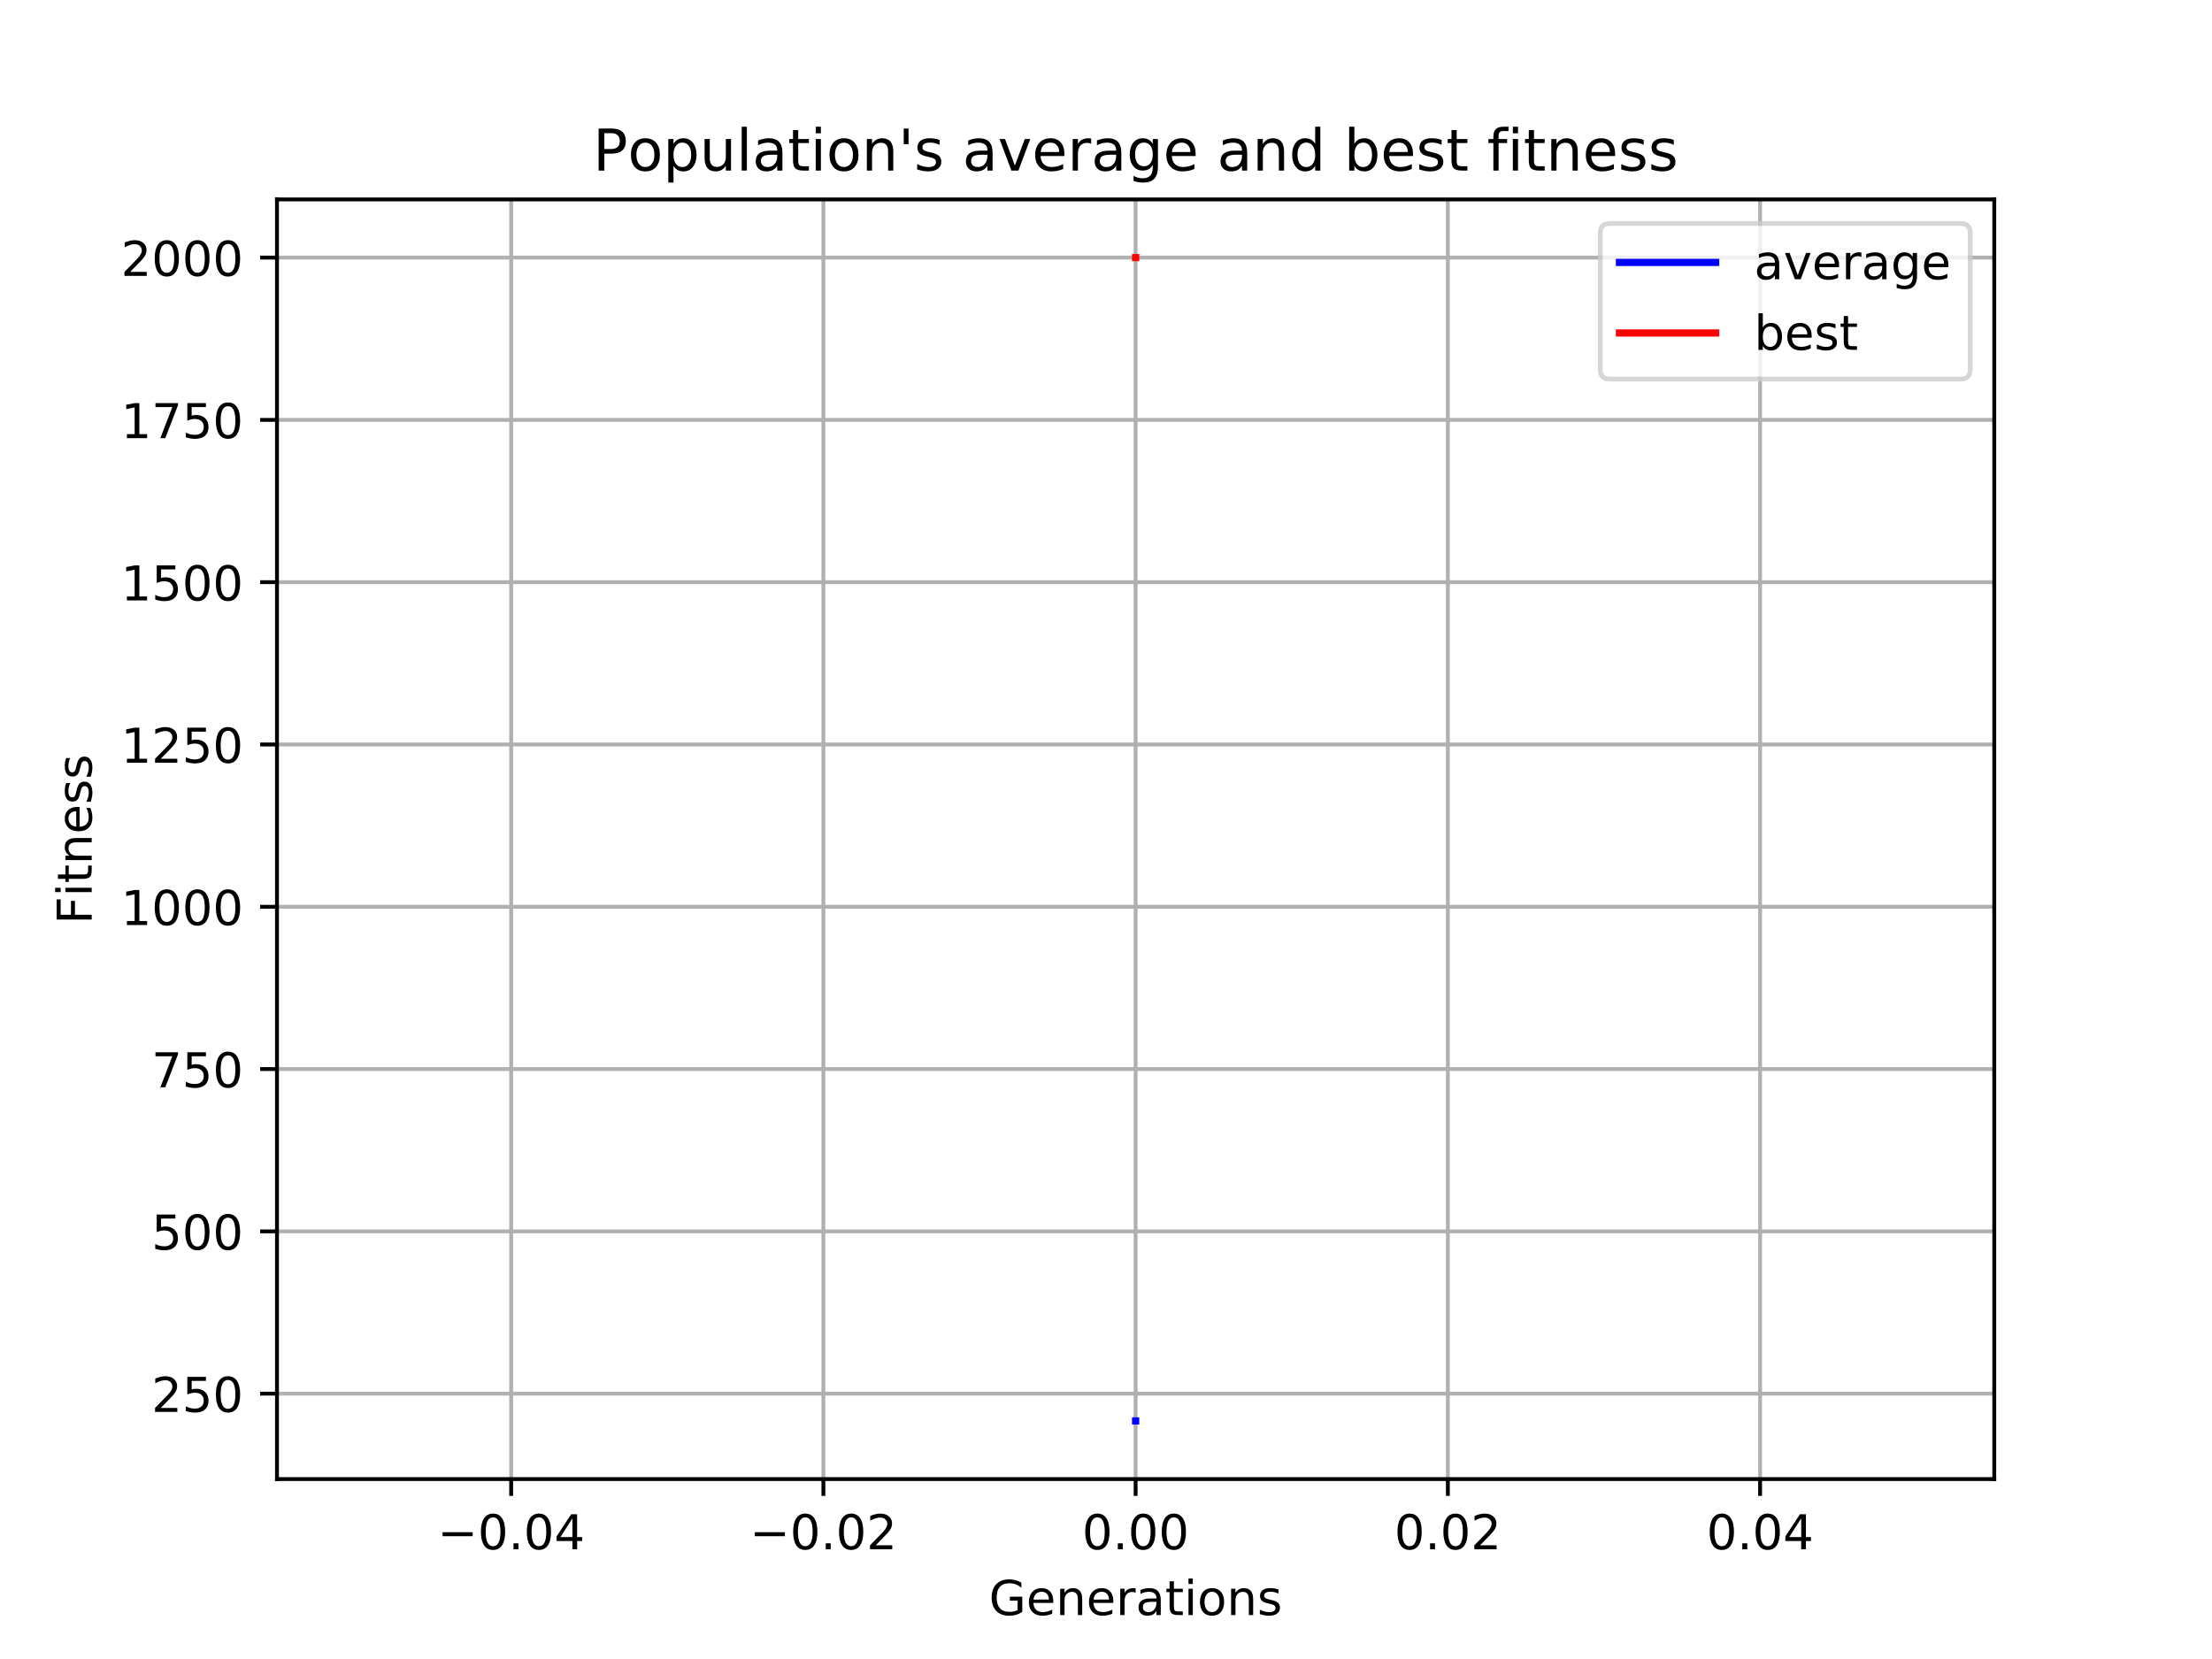
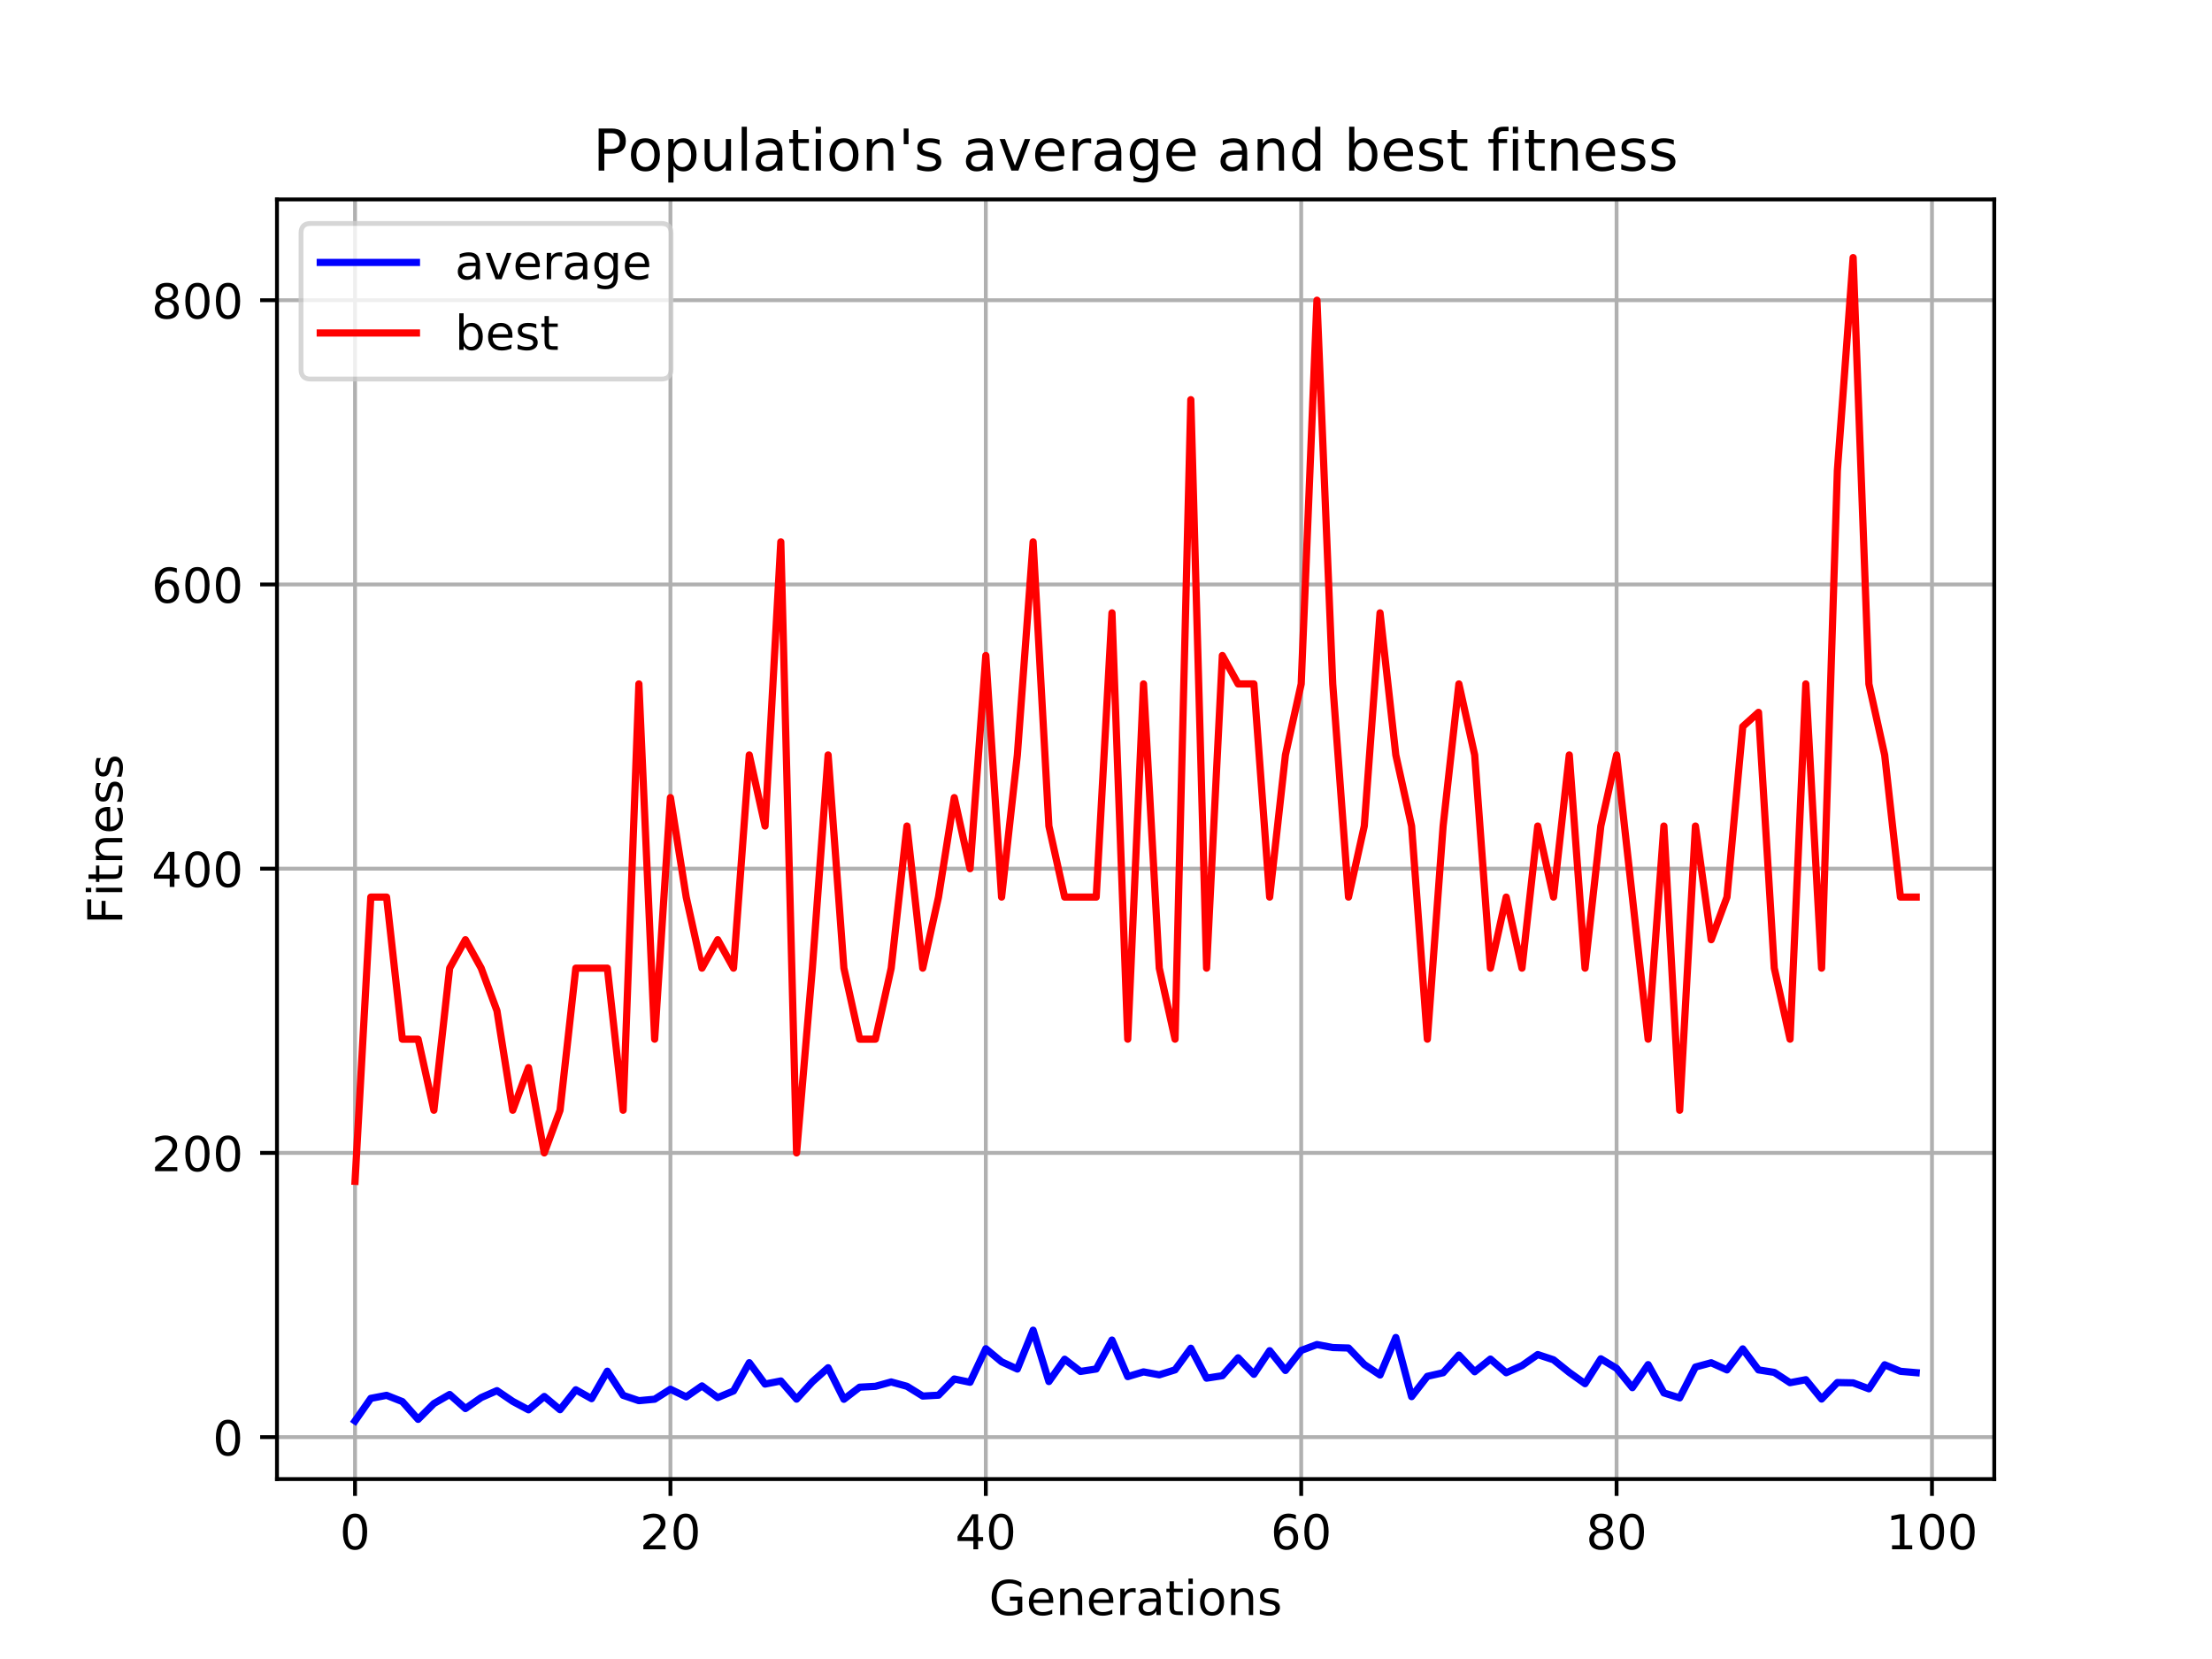
<svg xmlns="http://www.w3.org/2000/svg" xmlns:xlink="http://www.w3.org/1999/xlink" height="345pt" version="1.1" viewBox="0 0 460 345" width="460pt">
  <defs>
    <style type="text/css">
*{stroke-linecap:butt;stroke-linejoin:round;}
  </style>
  </defs>
  <g id="figure_1">
    <g id="patch_1">
      <path d="M 0 345.6  L 460.8 345.6  L 460.8 0  L 0 0  z " style="fill:#ffffff;" />
    </g>
    <g id="axes_1">
      <g id="patch_2">
        <path d="M 57.6 307.584  L 414.72 307.584  L 414.72 41.472  L 57.6 41.472  z " style="fill:#ffffff;" />
      </g>
      <g id="matplotlib.axis_1">
        <g id="xtick_1">
          <g id="line2d_1">
-             <path clip-path="url(#paaf0e5ae9e)" d="M 106.298 307.584  L 106.298 41.472  " style="fill:none;stroke:#b0b0b0;stroke-linecap:square;stroke-width:0.8;" />
+             <path clip-path="url(#p89ba9d2feb)" d="M 73.833 307.584  L 73.833 41.472  " style="fill:none;stroke:#b0b0b0;stroke-linecap:square;stroke-width:0.8;" />
          </g>
          <g id="line2d_2">
            <defs>
-               <path d="M 0 0  L 0 3.5  " id="mf9452f4f64" style="stroke:#000000;stroke-width:0.8;" />
-             </defs>
-             <g>
-               <use style="stroke:#000000;stroke-width:0.8;" x="106.298" xlink:href="#mf9452f4f64" y="307.584" />
+               <path d="M 0 0  L 0 3.5  " id="mb6abe536d2" style="stroke:#000000;stroke-width:0.8;" />
+             </defs>
+             <g>
+               <use style="stroke:#000000;stroke-width:0.8;" x="73.833" xlink:href="#mb6abe536d2" y="307.584" />
            </g>
          </g>
          <g id="text_1">
            <defs>
-               <path d="M 10.594 35.5  L 73.188 35.5  L 73.188 27.203  L 10.594 27.203  z " id="DejaVuSans-2212" />
              <path d="M 31.781 66.406  Q 24.172 66.406 20.328 58.906  Q 16.5 51.422 16.5 36.375  Q 16.5 21.391 20.328 13.891  Q 24.172 6.391 31.781 6.391  Q 39.453 6.391 43.281 13.891  Q 47.125 21.391 47.125 36.375  Q 47.125 51.422 43.281 58.906  Q 39.453 66.406 31.781 66.406  M 31.781 74.219  Q 44.047 74.219 50.516 64.516  Q 56.984 54.828 56.984 36.375  Q 56.984 17.969 50.516 8.266  Q 44.047 -1.422 31.781 -1.422  Q 19.531 -1.422 13.062 8.266  Q 6.594 17.969 6.594 36.375  Q 6.594 54.828 13.062 64.516  Q 19.531 74.219 31.781 74.219  " id="DejaVuSans-30" />
-               <path d="M 10.688 12.406  L 21 12.406  L 21 0  L 10.688 0  z " id="DejaVuSans-2e" />
-               <path d="M 37.797 64.312  L 12.891 25.391  L 37.797 25.391  z M 35.203 72.906  L 47.609 72.906  L 47.609 25.391  L 58.016 25.391  L 58.016 17.188  L 47.609 17.188  L 47.609 0  L 37.797 0  L 37.797 17.188  L 4.891 17.188  L 4.891 26.703  z " id="DejaVuSans-34" />
-             </defs>
-             <g transform="translate(90.97553 322.1824)scale(0.1 -0.1)">
-               <use xlink:href="#DejaVuSans-2212" />
-               <use x="83.789" xlink:href="#DejaVuSans-30" />
-               <use x="147.412" xlink:href="#DejaVuSans-2e" />
-               <use x="179.199" xlink:href="#DejaVuSans-30" />
-               <use x="242.822" xlink:href="#DejaVuSans-34" />
+             </defs>
+             <g transform="translate(70.65148 322.1824)scale(0.1 -0.1)">
+               <use xlink:href="#DejaVuSans-30" />
            </g>
          </g>
        </g>
        <g id="xtick_2">
          <g id="line2d_3">
-             <path clip-path="url(#paaf0e5ae9e)" d="M 171.229 307.584  L 171.229 41.472  " style="fill:none;stroke:#b0b0b0;stroke-linecap:square;stroke-width:0.8;" />
+             <path clip-path="url(#p89ba9d2feb)" d="M 139.42 307.584  L 139.42 41.472  " style="fill:none;stroke:#b0b0b0;stroke-linecap:square;stroke-width:0.8;" />
          </g>
          <g id="line2d_4">
            <g>
-               <use style="stroke:#000000;stroke-width:0.8;" x="171.229" xlink:href="#mf9452f4f64" y="307.584" />
+               <use style="stroke:#000000;stroke-width:0.8;" x="139.42" xlink:href="#mb6abe536d2" y="307.584" />
            </g>
          </g>
          <g id="text_2">
            <defs>
              <path d="M 19.188 8.297  L 53.609 8.297  L 53.609 0  L 7.328 0  L 7.328 8.297  Q 12.938 14.109 22.625 23.891  Q 32.328 33.688 34.812 36.531  Q 39.547 41.844 41.422 45.531  Q 43.312 49.219 43.312 52.781  Q 43.312 58.594 39.234 62.25  Q 35.156 65.922 28.609 65.922  Q 23.969 65.922 18.812 64.312  Q 13.672 62.703 7.812 59.422  L 7.812 69.391  Q 13.766 71.781 18.938 73  Q 24.125 74.219 28.422 74.219  Q 39.75 74.219 46.484 68.547  Q 53.219 62.891 53.219 53.422  Q 53.219 48.922 51.531 44.891  Q 49.859 40.875 45.406 35.406  Q 44.188 33.984 37.641 27.219  Q 31.109 20.453 19.188 8.297  " id="DejaVuSans-32" />
            </defs>
-             <g transform="translate(155.9064 322.1824)scale(0.1 -0.1)">
-               <use xlink:href="#DejaVuSans-2212" />
-               <use x="83.789" xlink:href="#DejaVuSans-30" />
-               <use x="147.412" xlink:href="#DejaVuSans-2e" />
-               <use x="179.199" xlink:href="#DejaVuSans-30" />
-               <use x="242.822" xlink:href="#DejaVuSans-32" />
+             <g transform="translate(133.057 322.1824)scale(0.1 -0.1)">
+               <use xlink:href="#DejaVuSans-32" />
+               <use x="63.623" xlink:href="#DejaVuSans-30" />
            </g>
          </g>
        </g>
        <g id="xtick_3">
          <g id="line2d_5">
-             <path clip-path="url(#paaf0e5ae9e)" d="M 236.16 307.584  L 236.16 41.472  " style="fill:none;stroke:#b0b0b0;stroke-linecap:square;stroke-width:0.8;" />
+             <path clip-path="url(#p89ba9d2feb)" d="M 205.006 307.584  L 205.006 41.472  " style="fill:none;stroke:#b0b0b0;stroke-linecap:square;stroke-width:0.8;" />
          </g>
          <g id="line2d_6">
            <g>
-               <use style="stroke:#000000;stroke-width:0.8;" x="236.16" xlink:href="#mf9452f4f64" y="307.584" />
+               <use style="stroke:#000000;stroke-width:0.8;" x="205.006" xlink:href="#mb6abe536d2" y="307.584" />
            </g>
          </g>
          <g id="text_3">
-             <g transform="translate(225.0272 322.1824)scale(0.1 -0.1)">
-               <use xlink:href="#DejaVuSans-30" />
-               <use x="63.623" xlink:href="#DejaVuSans-2e" />
-               <use x="95.41" xlink:href="#DejaVuSans-30" />
-               <use x="159.033" xlink:href="#DejaVuSans-30" />
+             <defs>
+               <path d="M 37.797 64.312  L 12.891 25.391  L 37.797 25.391  z M 35.203 72.906  L 47.609 72.906  L 47.609 25.391  L 58.016 25.391  L 58.016 17.188  L 47.609 17.188  L 47.609 0  L 37.797 0  L 37.797 17.188  L 4.891 17.188  L 4.891 26.703  z " id="DejaVuSans-34" />
+             </defs>
+             <g transform="translate(198.6438 322.1824)scale(0.1 -0.1)">
+               <use xlink:href="#DejaVuSans-34" />
+               <use x="63.623" xlink:href="#DejaVuSans-30" />
            </g>
          </g>
        </g>
        <g id="xtick_4">
          <g id="line2d_7">
-             <path clip-path="url(#paaf0e5ae9e)" d="M 301.091 307.584  L 301.091 41.472  " style="fill:none;stroke:#b0b0b0;stroke-linecap:square;stroke-width:0.8;" />
+             <path clip-path="url(#p89ba9d2feb)" d="M 270.593 307.584  L 270.593 41.472  " style="fill:none;stroke:#b0b0b0;stroke-linecap:square;stroke-width:0.8;" />
          </g>
          <g id="line2d_8">
            <g>
-               <use style="stroke:#000000;stroke-width:0.8;" x="301.091" xlink:href="#mf9452f4f64" y="307.584" />
+               <use style="stroke:#000000;stroke-width:0.8;" x="270.593" xlink:href="#mb6abe536d2" y="307.584" />
            </g>
          </g>
          <g id="text_4">
-             <g transform="translate(289.9581 322.1824)scale(0.1 -0.1)">
-               <use xlink:href="#DejaVuSans-30" />
-               <use x="63.623" xlink:href="#DejaVuSans-2e" />
-               <use x="95.41" xlink:href="#DejaVuSans-30" />
-               <use x="159.033" xlink:href="#DejaVuSans-32" />
+             <defs>
+               <path d="M 33.016 40.375  Q 26.375 40.375 22.484 35.828  Q 18.609 31.297 18.609 23.391  Q 18.609 15.531 22.484 10.953  Q 26.375 6.391 33.016 6.391  Q 39.656 6.391 43.531 10.953  Q 47.406 15.531 47.406 23.391  Q 47.406 31.297 43.531 35.828  Q 39.656 40.375 33.016 40.375  M 52.594 71.297  L 52.594 62.312  Q 48.875 64.062 45.094 64.984  Q 41.312 65.922 37.594 65.922  Q 27.828 65.922 22.672 59.328  Q 17.531 52.734 16.797 39.406  Q 19.672 43.656 24.016 45.922  Q 28.375 48.188 33.594 48.188  Q 44.578 48.188 50.953 41.516  Q 57.328 34.859 57.328 23.391  Q 57.328 12.156 50.688 5.359  Q 44.047 -1.422 33.016 -1.422  Q 20.359 -1.422 13.672 8.266  Q 6.984 17.969 6.984 36.375  Q 6.984 53.656 15.188 63.938  Q 23.391 74.219 37.203 74.219  Q 40.922 74.219 44.703 73.484  Q 48.484 72.75 52.594 71.297  " id="DejaVuSans-36" />
+             </defs>
+             <g transform="translate(264.2306 322.1824)scale(0.1 -0.1)">
+               <use xlink:href="#DejaVuSans-36" />
+               <use x="63.623" xlink:href="#DejaVuSans-30" />
            </g>
          </g>
        </g>
        <g id="xtick_5">
          <g id="line2d_9">
-             <path clip-path="url(#paaf0e5ae9e)" d="M 366.022 307.584  L 366.022 41.472  " style="fill:none;stroke:#b0b0b0;stroke-linecap:square;stroke-width:0.8;" />
+             <path clip-path="url(#p89ba9d2feb)" d="M 336.18 307.584  L 336.18 41.472  " style="fill:none;stroke:#b0b0b0;stroke-linecap:square;stroke-width:0.8;" />
          </g>
          <g id="line2d_10">
            <g>
-               <use style="stroke:#000000;stroke-width:0.8;" x="366.022" xlink:href="#mf9452f4f64" y="307.584" />
+               <use style="stroke:#000000;stroke-width:0.8;" x="336.18" xlink:href="#mb6abe536d2" y="307.584" />
            </g>
          </g>
          <g id="text_5">
-             <g transform="translate(354.889 322.1824)scale(0.1 -0.1)">
-               <use xlink:href="#DejaVuSans-30" />
-               <use x="63.623" xlink:href="#DejaVuSans-2e" />
-               <use x="95.41" xlink:href="#DejaVuSans-30" />
-               <use x="159.033" xlink:href="#DejaVuSans-34" />
-             </g>
-           </g>
-         </g>
-         <g id="text_6">
+             <defs>
+               <path d="M 31.781 34.625  Q 24.75 34.625 20.719 30.859  Q 16.703 27.094 16.703 20.516  Q 16.703 13.922 20.719 10.156  Q 24.75 6.391 31.781 6.391  Q 38.812 6.391 42.859 10.172  Q 46.922 13.969 46.922 20.516  Q 46.922 27.094 42.891 30.859  Q 38.875 34.625 31.781 34.625  M 21.922 38.812  Q 15.578 40.375 12.031 44.719  Q 8.5 49.078 8.5 55.328  Q 8.5 64.062 14.719 69.141  Q 20.953 74.219 31.781 74.219  Q 42.672 74.219 48.875 69.141  Q 55.078 64.062 55.078 55.328  Q 55.078 49.078 51.531 44.719  Q 48 40.375 41.703 38.812  Q 48.828 37.156 52.797 32.312  Q 56.781 27.484 56.781 20.516  Q 56.781 9.906 50.312 4.234  Q 43.844 -1.422 31.781 -1.422  Q 19.734 -1.422 13.25 4.234  Q 6.781 9.906 6.781 20.516  Q 6.781 27.484 10.781 32.312  Q 14.797 37.156 21.922 38.812  M 18.312 54.391  Q 18.312 48.734 21.844 45.562  Q 25.391 42.391 31.781 42.391  Q 38.141 42.391 41.719 45.562  Q 45.312 48.734 45.312 54.391  Q 45.312 60.062 41.719 63.234  Q 38.141 66.406 31.781 66.406  Q 25.391 66.406 21.844 63.234  Q 18.312 60.062 18.312 54.391  " id="DejaVuSans-38" />
+             </defs>
+             <g transform="translate(329.8173 322.1824)scale(0.1 -0.1)">
+               <use xlink:href="#DejaVuSans-38" />
+               <use x="63.623" xlink:href="#DejaVuSans-30" />
+             </g>
+           </g>
+         </g>
+         <g id="xtick_6">
+           <g id="line2d_11">
+             <path clip-path="url(#p89ba9d2feb)" d="M 401.767 307.584  L 401.767 41.472  " style="fill:none;stroke:#b0b0b0;stroke-linecap:square;stroke-width:0.8;" />
+           </g>
+           <g id="line2d_12">
+             <g>
+               <use style="stroke:#000000;stroke-width:0.8;" x="401.767" xlink:href="#mb6abe536d2" y="307.584" />
+             </g>
+           </g>
+           <g id="text_6">
+             <defs>
+               <path d="M 12.406 8.297  L 28.516 8.297  L 28.516 63.922  L 10.984 60.406  L 10.984 69.391  L 28.422 72.906  L 38.281 72.906  L 38.281 8.297  L 54.391 8.297  L 54.391 0  L 12.406 0  z " id="DejaVuSans-31" />
+             </defs>
+             <g transform="translate(392.2229 322.1824)scale(0.1 -0.1)">
+               <use xlink:href="#DejaVuSans-31" />
+               <use x="63.623" xlink:href="#DejaVuSans-30" />
+               <use x="127.246" xlink:href="#DejaVuSans-30" />
+             </g>
+           </g>
+         </g>
+         <g id="text_7">
          <defs>
            <path d="M 59.516 10.406  L 59.516 29.984  L 43.406 29.984  L 43.406 38.094  L 69.281 38.094  L 69.281 6.781  Q 63.578 2.734 56.688 0.656  Q 49.812 -1.422 42 -1.422  Q 24.906 -1.422 15.25 8.562  Q 5.609 18.562 5.609 36.375  Q 5.609 54.25 15.25 64.234  Q 24.906 74.219 42 74.219  Q 49.125 74.219 55.547 72.453  Q 61.969 70.703 67.391 67.281  L 67.391 56.781  Q 61.922 61.422 55.766 63.766  Q 49.609 66.109 42.828 66.109  Q 29.438 66.109 22.719 58.641  Q 16.016 51.172 16.016 36.375  Q 16.016 21.625 22.719 14.156  Q 29.438 6.688 42.828 6.688  Q 48.047 6.688 52.141 7.594  Q 56.25 8.5 59.516 10.406  " id="DejaVuSans-47" />
            <path d="M 56.203 29.594  L 56.203 25.203  L 14.891 25.203  Q 15.484 15.922 20.484 11.062  Q 25.484 6.203 34.422 6.203  Q 39.594 6.203 44.453 7.469  Q 49.312 8.734 54.109 11.281  L 54.109 2.781  Q 49.266 0.734 44.188 -0.344  Q 39.109 -1.422 33.891 -1.422  Q 20.797 -1.422 13.156 6.188  Q 5.516 13.812 5.516 26.812  Q 5.516 40.234 12.766 48.109  Q 20.016 56 32.328 56  Q 43.359 56 49.781 48.891  Q 56.203 41.797 56.203 29.594  M 47.219 32.234  Q 47.125 39.594 43.094 43.984  Q 39.062 48.391 32.422 48.391  Q 24.906 48.391 20.391 44.141  Q 15.875 39.891 15.188 32.172  z " id="DejaVuSans-65" />
            <path d="M 54.891 33.016  L 54.891 0  L 45.906 0  L 45.906 32.719  Q 45.906 40.484 42.875 44.328  Q 39.844 48.188 33.797 48.188  Q 26.516 48.188 22.312 43.547  Q 18.109 38.922 18.109 30.906  L 18.109 0  L 9.078 0  L 9.078 54.688  L 18.109 54.688  L 18.109 46.188  Q 21.344 51.125 25.703 53.562  Q 30.078 56 35.797 56  Q 45.219 56 50.047 50.172  Q 54.891 44.344 54.891 33.016  " id="DejaVuSans-6e" />
            <path d="M 41.109 46.297  Q 39.594 47.172 37.812 47.578  Q 36.031 48 33.891 48  Q 26.266 48 22.188 43.047  Q 18.109 38.094 18.109 28.812  L 18.109 0  L 9.078 0  L 9.078 54.688  L 18.109 54.688  L 18.109 46.188  Q 20.953 51.172 25.484 53.578  Q 30.031 56 36.531 56  Q 37.453 56 38.578 55.875  Q 39.703 55.766 41.062 55.516  z " id="DejaVuSans-72" />
            <path d="M 34.281 27.484  Q 23.391 27.484 19.188 25  Q 14.984 22.516 14.984 16.5  Q 14.984 11.719 18.141 8.906  Q 21.297 6.109 26.703 6.109  Q 34.188 6.109 38.703 11.406  Q 43.219 16.703 43.219 25.484  L 43.219 27.484  z M 52.203 31.203  L 52.203 0  L 43.219 0  L 43.219 8.297  Q 40.141 3.328 35.547 0.953  Q 30.953 -1.422 24.312 -1.422  Q 15.922 -1.422 10.953 3.297  Q 6 8.016 6 15.922  Q 6 25.141 12.172 29.828  Q 18.359 34.516 30.609 34.516  L 43.219 34.516  L 43.219 35.406  Q 43.219 41.609 39.141 45  Q 35.062 48.391 27.688 48.391  Q 23 48.391 18.547 47.266  Q 14.109 46.141 10.016 43.891  L 10.016 52.203  Q 14.938 54.109 19.578 55.047  Q 24.219 56 28.609 56  Q 40.484 56 46.344 49.844  Q 52.203 43.703 52.203 31.203  " id="DejaVuSans-61" />
            <path d="M 18.312 70.219  L 18.312 54.688  L 36.812 54.688  L 36.812 47.703  L 18.312 47.703  L 18.312 18.016  Q 18.312 11.328 20.141 9.422  Q 21.969 7.516 27.594 7.516  L 36.812 7.516  L 36.812 0  L 27.594 0  Q 17.188 0 13.234 3.875  Q 9.281 7.766 9.281 18.016  L 9.281 47.703  L 2.688 47.703  L 2.688 54.688  L 9.281 54.688  L 9.281 70.219  z " id="DejaVuSans-74" />
            <path d="M 9.422 54.688  L 18.406 54.688  L 18.406 0  L 9.422 0  z M 9.422 75.984  L 18.406 75.984  L 18.406 64.594  L 9.422 64.594  z " id="DejaVuSans-69" />
            <path d="M 30.609 48.391  Q 23.391 48.391 19.188 42.75  Q 14.984 37.109 14.984 27.297  Q 14.984 17.484 19.156 11.844  Q 23.344 6.203 30.609 6.203  Q 37.797 6.203 41.984 11.859  Q 46.188 17.531 46.188 27.297  Q 46.188 37.016 41.984 42.703  Q 37.797 48.391 30.609 48.391  M 30.609 56  Q 42.328 56 49.016 48.375  Q 55.719 40.766 55.719 27.297  Q 55.719 13.875 49.016 6.219  Q 42.328 -1.422 30.609 -1.422  Q 18.844 -1.422 12.172 6.219  Q 5.516 13.875 5.516 27.297  Q 5.516 40.766 12.172 48.375  Q 18.844 56 30.609 56  " id="DejaVuSans-6f" />
            <path d="M 44.281 53.078  L 44.281 44.578  Q 40.484 46.531 36.375 47.5  Q 32.281 48.484 27.875 48.484  Q 21.188 48.484 17.844 46.438  Q 14.5 44.391 14.5 40.281  Q 14.5 37.156 16.891 35.375  Q 19.281 33.594 26.516 31.984  L 29.594 31.297  Q 39.156 29.25 43.188 25.516  Q 47.219 21.781 47.219 15.094  Q 47.219 7.469 41.188 3.016  Q 35.156 -1.422 24.609 -1.422  Q 20.219 -1.422 15.453 -0.562  Q 10.688 0.297 5.422 2  L 5.422 11.281  Q 10.406 8.688 15.234 7.391  Q 20.062 6.109 24.812 6.109  Q 31.156 6.109 34.562 8.281  Q 37.984 10.453 37.984 14.406  Q 37.984 18.062 35.516 20.016  Q 33.062 21.969 24.703 23.781  L 21.578 24.516  Q 13.234 26.266 9.516 29.906  Q 5.812 33.547 5.812 39.891  Q 5.812 47.609 11.281 51.797  Q 16.75 56 26.812 56  Q 31.781 56 36.172 55.266  Q 40.578 54.547 44.281 53.078  " id="DejaVuSans-73" />
          </defs>
          <g transform="translate(205.6623 335.8606)scale(0.1 -0.1)">
            <use xlink:href="#DejaVuSans-47" />
            <use x="77.49" xlink:href="#DejaVuSans-65" />
            <use x="139.014" xlink:href="#DejaVuSans-6e" />
            <use x="202.393" xlink:href="#DejaVuSans-65" />
            <use x="263.916" xlink:href="#DejaVuSans-72" />
            <use x="305.029" xlink:href="#DejaVuSans-61" />
            <use x="366.309" xlink:href="#DejaVuSans-74" />
            <use x="405.518" xlink:href="#DejaVuSans-69" />
            <use x="433.301" xlink:href="#DejaVuSans-6f" />
            <use x="494.482" xlink:href="#DejaVuSans-6e" />
            <use x="557.861" xlink:href="#DejaVuSans-73" />
          </g>
        </g>
      </g>
      <g id="matplotlib.axis_2">
        <g id="ytick_1">
-           <g id="line2d_11">
-             <path clip-path="url(#paaf0e5ae9e)" d="M 57.6 289.818  L 414.72 289.818  " style="fill:none;stroke:#b0b0b0;stroke-linecap:square;stroke-width:0.8;" />
-           </g>
-           <g id="line2d_12">
-             <defs>
-               <path d="M 0 0  L -3.5 0  " id="m00d6189c90" style="stroke:#000000;stroke-width:0.8;" />
-             </defs>
-             <g>
-               <use style="stroke:#000000;stroke-width:0.8;" x="57.6" xlink:href="#m00d6189c90" y="289.818" />
-             </g>
-           </g>
-           <g id="text_7">
-             <defs>
-               <path d="M 10.797 72.906  L 49.516 72.906  L 49.516 64.594  L 19.828 64.594  L 19.828 46.734  Q 21.969 47.469 24.109 47.828  Q 26.266 48.188 28.422 48.188  Q 40.625 48.188 47.75 41.5  Q 54.891 34.812 54.891 23.391  Q 54.891 11.625 47.562 5.094  Q 40.234 -1.422 26.906 -1.422  Q 22.312 -1.422 17.547 -0.641  Q 12.797 0.141 7.719 1.703  L 7.719 11.625  Q 12.109 9.234 16.797 8.062  Q 21.484 6.891 26.703 6.891  Q 35.156 6.891 40.078 11.328  Q 45.016 15.766 45.016 23.391  Q 45.016 31 40.078 35.438  Q 35.156 39.891 26.703 39.891  Q 22.75 39.891 18.812 39.016  Q 14.891 38.141 10.797 36.281  z " id="DejaVuSans-35" />
-             </defs>
-             <g transform="translate(31.5125 293.6172)scale(0.1 -0.1)">
+           <g id="line2d_13">
+             <path clip-path="url(#p89ba9d2feb)" d="M 57.6 298.857  L 414.72 298.857  " style="fill:none;stroke:#b0b0b0;stroke-linecap:square;stroke-width:0.8;" />
+           </g>
+           <g id="line2d_14">
+             <defs>
+               <path d="M 0 0  L -3.5 0  " id="ma377ff6207" style="stroke:#000000;stroke-width:0.8;" />
+             </defs>
+             <g>
+               <use style="stroke:#000000;stroke-width:0.8;" x="57.6" xlink:href="#ma377ff6207" y="298.857" />
+             </g>
+           </g>
+           <g id="text_8">
+             <g transform="translate(44.2375 302.6562)scale(0.1 -0.1)">
+               <use xlink:href="#DejaVuSans-30" />
+             </g>
+           </g>
+         </g>
+         <g id="ytick_2">
+           <g id="line2d_15">
+             <path clip-path="url(#p89ba9d2feb)" d="M 57.6 239.751  L 414.72 239.751  " style="fill:none;stroke:#b0b0b0;stroke-linecap:square;stroke-width:0.8;" />
+           </g>
+           <g id="line2d_16">
+             <g>
+               <use style="stroke:#000000;stroke-width:0.8;" x="57.6" xlink:href="#ma377ff6207" y="239.751" />
+             </g>
+           </g>
+           <g id="text_9">
+             <g transform="translate(31.5125 243.5505)scale(0.1 -0.1)">
              <use xlink:href="#DejaVuSans-32" />
-               <use x="63.623" xlink:href="#DejaVuSans-35" />
-               <use x="127.246" xlink:href="#DejaVuSans-30" />
-             </g>
-           </g>
-         </g>
-         <g id="ytick_2">
-           <g id="line2d_13">
-             <path clip-path="url(#paaf0e5ae9e)" d="M 57.6 256.068  L 414.72 256.068  " style="fill:none;stroke:#b0b0b0;stroke-linecap:square;stroke-width:0.8;" />
-           </g>
-           <g id="line2d_14">
-             <g>
-               <use style="stroke:#000000;stroke-width:0.8;" x="57.6" xlink:href="#m00d6189c90" y="256.068" />
-             </g>
-           </g>
-           <g id="text_8">
-             <g transform="translate(31.5125 259.8672)scale(0.1 -0.1)">
-               <use xlink:href="#DejaVuSans-35" />
              <use x="63.623" xlink:href="#DejaVuSans-30" />
              <use x="127.246" xlink:href="#DejaVuSans-30" />
            </g>
          </g>
        </g>
        <g id="ytick_3">
-           <g id="line2d_15">
-             <path clip-path="url(#paaf0e5ae9e)" d="M 57.6 222.318  L 414.72 222.318  " style="fill:none;stroke:#b0b0b0;stroke-linecap:square;stroke-width:0.8;" />
-           </g>
-           <g id="line2d_16">
-             <g>
-               <use style="stroke:#000000;stroke-width:0.8;" x="57.6" xlink:href="#m00d6189c90" y="222.318" />
-             </g>
-           </g>
-           <g id="text_9">
-             <defs>
-               <path d="M 8.203 72.906  L 55.078 72.906  L 55.078 68.703  L 28.609 0  L 18.312 0  L 43.219 64.594  L 8.203 64.594  z " id="DejaVuSans-37" />
-             </defs>
-             <g transform="translate(31.5125 226.1172)scale(0.1 -0.1)">
-               <use xlink:href="#DejaVuSans-37" />
-               <use x="63.623" xlink:href="#DejaVuSans-35" />
+           <g id="line2d_17">
+             <path clip-path="url(#p89ba9d2feb)" d="M 57.6 180.645  L 414.72 180.645  " style="fill:none;stroke:#b0b0b0;stroke-linecap:square;stroke-width:0.8;" />
+           </g>
+           <g id="line2d_18">
+             <g>
+               <use style="stroke:#000000;stroke-width:0.8;" x="57.6" xlink:href="#ma377ff6207" y="180.645" />
+             </g>
+           </g>
+           <g id="text_10">
+             <g transform="translate(31.5125 184.4447)scale(0.1 -0.1)">
+               <use xlink:href="#DejaVuSans-34" />
+               <use x="63.623" xlink:href="#DejaVuSans-30" />
              <use x="127.246" xlink:href="#DejaVuSans-30" />
            </g>
          </g>
        </g>
        <g id="ytick_4">
-           <g id="line2d_17">
-             <path clip-path="url(#paaf0e5ae9e)" d="M 57.6 188.568  L 414.72 188.568  " style="fill:none;stroke:#b0b0b0;stroke-linecap:square;stroke-width:0.8;" />
-           </g>
-           <g id="line2d_18">
-             <g>
-               <use style="stroke:#000000;stroke-width:0.8;" x="57.6" xlink:href="#m00d6189c90" y="188.568" />
-             </g>
-           </g>
-           <g id="text_10">
-             <defs>
-               <path d="M 12.406 8.297  L 28.516 8.297  L 28.516 63.922  L 10.984 60.406  L 10.984 69.391  L 28.422 72.906  L 38.281 72.906  L 38.281 8.297  L 54.391 8.297  L 54.391 0  L 12.406 0  z " id="DejaVuSans-31" />
-             </defs>
-             <g transform="translate(25.15 192.3672)scale(0.1 -0.1)">
-               <use xlink:href="#DejaVuSans-31" />
-               <use x="63.623" xlink:href="#DejaVuSans-30" />
-               <use x="127.246" xlink:href="#DejaVuSans-30" />
-               <use x="190.869" xlink:href="#DejaVuSans-30" />
+           <g id="line2d_19">
+             <path clip-path="url(#p89ba9d2feb)" d="M 57.6 121.54  L 414.72 121.54  " style="fill:none;stroke:#b0b0b0;stroke-linecap:square;stroke-width:0.8;" />
+           </g>
+           <g id="line2d_20">
+             <g>
+               <use style="stroke:#000000;stroke-width:0.8;" x="57.6" xlink:href="#ma377ff6207" y="121.54" />
+             </g>
+           </g>
+           <g id="text_11">
+             <g transform="translate(31.5125 125.3389)scale(0.1 -0.1)">
+               <use xlink:href="#DejaVuSans-36" />
+               <use x="63.623" xlink:href="#DejaVuSans-30" />
+               <use x="127.246" xlink:href="#DejaVuSans-30" />
            </g>
          </g>
        </g>
        <g id="ytick_5">
-           <g id="line2d_19">
-             <path clip-path="url(#paaf0e5ae9e)" d="M 57.6 154.818  L 414.72 154.818  " style="fill:none;stroke:#b0b0b0;stroke-linecap:square;stroke-width:0.8;" />
-           </g>
-           <g id="line2d_20">
-             <g>
-               <use style="stroke:#000000;stroke-width:0.8;" x="57.6" xlink:href="#m00d6189c90" y="154.818" />
-             </g>
-           </g>
-           <g id="text_11">
-             <g transform="translate(25.15 158.6172)scale(0.1 -0.1)">
-               <use xlink:href="#DejaVuSans-31" />
-               <use x="63.623" xlink:href="#DejaVuSans-32" />
-               <use x="127.246" xlink:href="#DejaVuSans-35" />
-               <use x="190.869" xlink:href="#DejaVuSans-30" />
-             </g>
-           </g>
-         </g>
-         <g id="ytick_6">
          <g id="line2d_21">
-             <path clip-path="url(#paaf0e5ae9e)" d="M 57.6 121.068  L 414.72 121.068  " style="fill:none;stroke:#b0b0b0;stroke-linecap:square;stroke-width:0.8;" />
+             <path clip-path="url(#p89ba9d2feb)" d="M 57.6 62.434  L 414.72 62.434  " style="fill:none;stroke:#b0b0b0;stroke-linecap:square;stroke-width:0.8;" />
          </g>
          <g id="line2d_22">
            <g>
-               <use style="stroke:#000000;stroke-width:0.8;" x="57.6" xlink:href="#m00d6189c90" y="121.068" />
+               <use style="stroke:#000000;stroke-width:0.8;" x="57.6" xlink:href="#ma377ff6207" y="62.434" />
            </g>
          </g>
          <g id="text_12">
-             <g transform="translate(25.15 124.8672)scale(0.1 -0.1)">
-               <use xlink:href="#DejaVuSans-31" />
-               <use x="63.623" xlink:href="#DejaVuSans-35" />
-               <use x="127.246" xlink:href="#DejaVuSans-30" />
-               <use x="190.869" xlink:href="#DejaVuSans-30" />
-             </g>
-           </g>
-         </g>
-         <g id="ytick_7">
-           <g id="line2d_23">
-             <path clip-path="url(#paaf0e5ae9e)" d="M 57.6 87.318  L 414.72 87.318  " style="fill:none;stroke:#b0b0b0;stroke-linecap:square;stroke-width:0.8;" />
-           </g>
-           <g id="line2d_24">
-             <g>
-               <use style="stroke:#000000;stroke-width:0.8;" x="57.6" xlink:href="#m00d6189c90" y="87.318" />
-             </g>
-           </g>
-           <g id="text_13">
-             <g transform="translate(25.15 91.11722)scale(0.1 -0.1)">
-               <use xlink:href="#DejaVuSans-31" />
-               <use x="63.623" xlink:href="#DejaVuSans-37" />
-               <use x="127.246" xlink:href="#DejaVuSans-35" />
-               <use x="190.869" xlink:href="#DejaVuSans-30" />
-             </g>
-           </g>
-         </g>
-         <g id="ytick_8">
-           <g id="line2d_25">
-             <path clip-path="url(#paaf0e5ae9e)" d="M 57.6 53.568  L 414.72 53.568  " style="fill:none;stroke:#b0b0b0;stroke-linecap:square;stroke-width:0.8;" />
-           </g>
-           <g id="line2d_26">
-             <g>
-               <use style="stroke:#000000;stroke-width:0.8;" x="57.6" xlink:href="#m00d6189c90" y="53.568" />
-             </g>
-           </g>
-           <g id="text_14">
-             <g transform="translate(25.15 57.36722)scale(0.1 -0.1)">
-               <use xlink:href="#DejaVuSans-32" />
-               <use x="63.623" xlink:href="#DejaVuSans-30" />
-               <use x="127.246" xlink:href="#DejaVuSans-30" />
-               <use x="190.869" xlink:href="#DejaVuSans-30" />
-             </g>
-           </g>
-         </g>
-         <g id="text_15">
+             <g transform="translate(31.5125 66.23309)scale(0.1 -0.1)">
+               <use xlink:href="#DejaVuSans-38" />
+               <use x="63.623" xlink:href="#DejaVuSans-30" />
+               <use x="127.246" xlink:href="#DejaVuSans-30" />
+             </g>
+           </g>
+         </g>
+         <g id="text_13">
          <defs>
            <path d="M 9.812 72.906  L 51.703 72.906  L 51.703 64.594  L 19.672 64.594  L 19.672 43.109  L 48.578 43.109  L 48.578 34.812  L 19.672 34.812  L 19.672 0  L 9.812 0  z " id="DejaVuSans-46" />
          </defs>
-           <g transform="translate(19.07031 192.2022)rotate(-90)scale(0.1 -0.1)">
+           <g transform="translate(25.43281 192.2022)rotate(-90)scale(0.1 -0.1)">
            <use xlink:href="#DejaVuSans-46" />
            <use x="57.41" xlink:href="#DejaVuSans-69" />
            <use x="85.193" xlink:href="#DejaVuSans-74" />
            <use x="124.402" xlink:href="#DejaVuSans-6e" />
            <use x="187.781" xlink:href="#DejaVuSans-65" />
            <use x="249.305" xlink:href="#DejaVuSans-73" />
            <use x="301.404" xlink:href="#DejaVuSans-73" />
          </g>
        </g>
      </g>
-       <g id="line2d_27">
-         <path clip-path="url(#paaf0e5ae9e)" d="M 236.16 295.488  " style="fill:none;stroke:#0000ff;stroke-linecap:square;stroke-width:1.5;" />
-       </g>
-       <g id="line2d_28">
-         <path clip-path="url(#paaf0e5ae9e)" d="M 236.16 53.568  " style="fill:none;stroke:#ff0000;stroke-linecap:square;stroke-width:1.5;" />
+       <g id="line2d_23">
+         <path clip-path="url(#p89ba9d2feb)" d="M 73.833 295.488  L 77.112 290.797  L 80.391 290.168  L 83.671 291.469  L 86.95 295.163  L 90.229 291.883  L 93.509 289.991  L 96.788 292.917  L 100.067 290.635  L 103.347 289.193  L 106.626 291.424  L 109.905 293.181  L 113.185 290.405  L 116.464 293.155  L 119.743 289.016  L 123.023 290.857  L 126.302 285.155  L 129.581 290.168  L 132.861 291.279  L 136.14 290.976  L 139.42 288.898  L 142.699 290.489  L 145.978 288.206  L 149.258 290.635  L 152.537 289.26  L 155.816 283.378  L 159.096 287.826  L 162.375 287.182  L 165.654 290.957  L 168.934 287.358  L 172.213 284.432  L 175.492 290.986  L 178.772 288.47  L 182.051 288.294  L 185.33 287.387  L 188.61 288.29  L 191.889 290.32  L 195.168 290.139  L 198.448 286.77  L 201.727 287.45  L 205.006 280.475  L 208.286 283.194  L 211.565 284.701  L 214.844 276.618  L 218.124 287.302  L 221.403 282.662  L 224.682 285.204  L 227.962 284.695  L 231.241 278.672  L 234.52 286.275  L 237.8 285.292  L 241.079 285.902  L 244.358 284.871  L 247.638 280.379  L 250.917 286.597  L 254.196 286.09  L 257.476 282.367  L 260.755 285.795  L 264.034 280.886  L 267.314 284.997  L 270.593 280.833  L 273.872 279.604  L 277.152 280.23  L 280.431 280.327  L 283.71 283.756  L 286.99 285.942  L 290.269 278.141  L 293.548 290.439  L 296.828 286.217  L 300.107 285.47  L 303.386 281.805  L 306.666 285.263  L 309.945 282.632  L 313.224 285.47  L 316.504 283.992  L 319.783 281.687  L 323.062 282.78  L 326.342 285.41  L 329.621 287.745  L 332.9 282.573  L 336.18 284.553  L 339.459 288.573  L 342.739 283.782  L 346.018 289.666  L 349.297 290.7  L 352.577 284.287  L 355.856 283.394  L 359.135 284.879  L 362.415 280.511  L 365.694 284.879  L 368.973 285.397  L 372.253 287.538  L 375.532 286.918  L 378.811 290.937  L 382.091 287.509  L 385.37 287.573  L 388.649 288.809  L 391.929 283.815  L 395.208 285.174  L 398.487 285.456  " style="fill:none;stroke:#0000ff;stroke-linecap:square;stroke-width:1.5;" />
+       </g>
+       <g id="line2d_24">
+         <path clip-path="url(#p89ba9d2feb)" d="M 73.833 245.662  L 77.112 186.556  L 80.391 186.556  L 83.671 216.109  L 86.95 216.109  L 90.229 230.885  L 93.509 201.332  L 96.788 195.422  L 100.067 201.332  L 103.347 210.198  L 106.626 230.885  L 109.905 222.02  L 113.185 239.751  L 116.464 230.885  L 119.743 201.332  L 123.023 201.332  L 126.302 201.332  L 129.581 230.885  L 132.861 142.227  L 136.14 216.109  L 139.42 165.869  L 142.699 186.556  L 145.978 201.332  L 149.258 195.422  L 152.537 201.332  L 155.816 157.003  L 159.096 171.78  L 162.375 112.674  L 165.654 239.751  L 168.934 201.332  L 172.213 157.003  L 175.492 201.332  L 178.772 216.109  L 182.051 216.109  L 185.33 201.332  L 188.61 171.78  L 191.889 201.332  L 195.168 186.556  L 198.448 165.869  L 201.727 180.645  L 205.006 136.316  L 208.286 186.556  L 211.565 157.003  L 214.844 112.674  L 218.124 171.78  L 221.403 186.556  L 224.682 186.556  L 227.962 186.556  L 231.241 127.45  L 234.52 216.109  L 237.8 142.227  L 241.079 201.332  L 244.358 216.109  L 247.638 83.121  L 250.917 201.332  L 254.196 136.316  L 257.476 142.227  L 260.755 142.227  L 264.034 186.556  L 267.314 157.003  L 270.593 142.227  L 273.872 62.434  L 277.152 142.227  L 280.431 186.556  L 283.71 171.78  L 286.99 127.45  L 290.269 157.003  L 293.548 171.78  L 296.828 216.109  L 300.107 171.78  L 303.386 142.227  L 306.666 157.003  L 309.945 201.332  L 313.224 186.556  L 316.504 201.332  L 319.783 171.78  L 323.062 186.556  L 326.342 157.003  L 329.621 201.332  L 332.9 171.78  L 336.18 157.003  L 339.459 186.556  L 342.739 216.109  L 346.018 171.78  L 349.297 230.885  L 352.577 171.78  L 355.856 195.422  L 359.135 186.556  L 362.415 151.093  L 365.694 148.137  L 368.973 201.332  L 372.253 216.109  L 375.532 142.227  L 378.811 201.332  L 382.091 97.897  L 385.37 53.568  L 388.649 142.227  L 391.929 157.003  L 395.208 186.556  L 398.487 186.556  " style="fill:none;stroke:#ff0000;stroke-linecap:square;stroke-width:1.5;" />
      </g>
      <g id="patch_3">
        <path d="M 57.6 307.584  L 57.6 41.472  " style="fill:none;stroke:#000000;stroke-linecap:square;stroke-linejoin:miter;stroke-width:0.8;" />
      </g>
      <g id="patch_4">
        <path d="M 414.72 307.584  L 414.72 41.472  " style="fill:none;stroke:#000000;stroke-linecap:square;stroke-linejoin:miter;stroke-width:0.8;" />
      </g>
      <g id="patch_5">
        <path d="M 57.6 307.584  L 414.72 307.584  " style="fill:none;stroke:#000000;stroke-linecap:square;stroke-linejoin:miter;stroke-width:0.8;" />
      </g>
      <g id="patch_6">
        <path d="M 57.6 41.472  L 414.72 41.472  " style="fill:none;stroke:#000000;stroke-linecap:square;stroke-linejoin:miter;stroke-width:0.8;" />
      </g>
-       <g id="text_16">
+       <g id="text_14">
        <defs>
          <path d="M 19.672 64.797  L 19.672 37.406  L 32.078 37.406  Q 38.969 37.406 42.719 40.969  Q 46.484 44.531 46.484 51.125  Q 46.484 57.672 42.719 61.234  Q 38.969 64.797 32.078 64.797  z M 9.812 72.906  L 32.078 72.906  Q 44.344 72.906 50.609 67.359  Q 56.891 61.812 56.891 51.125  Q 56.891 40.328 50.609 34.812  Q 44.344 29.297 32.078 29.297  L 19.672 29.297  L 19.672 0  L 9.812 0  z " id="DejaVuSans-50" />
          <path d="M 18.109 8.203  L 18.109 -20.797  L 9.078 -20.797  L 9.078 54.688  L 18.109 54.688  L 18.109 46.391  Q 20.953 51.266 25.266 53.625  Q 29.594 56 35.594 56  Q 45.562 56 51.781 48.094  Q 58.016 40.188 58.016 27.297  Q 58.016 14.406 51.781 6.484  Q 45.562 -1.422 35.594 -1.422  Q 29.594 -1.422 25.266 0.953  Q 20.953 3.328 18.109 8.203  M 48.688 27.297  Q 48.688 37.203 44.609 42.844  Q 40.531 48.484 33.406 48.484  Q 26.266 48.484 22.188 42.844  Q 18.109 37.203 18.109 27.297  Q 18.109 17.391 22.188 11.75  Q 26.266 6.109 33.406 6.109  Q 40.531 6.109 44.609 11.75  Q 48.688 17.391 48.688 27.297  " id="DejaVuSans-70" />
          <path d="M 8.5 21.578  L 8.5 54.688  L 17.484 54.688  L 17.484 21.922  Q 17.484 14.156 20.5 10.266  Q 23.531 6.391 29.594 6.391  Q 36.859 6.391 41.078 11.031  Q 45.312 15.672 45.312 23.688  L 45.312 54.688  L 54.297 54.688  L 54.297 0  L 45.312 0  L 45.312 8.406  Q 42.047 3.422 37.719 1  Q 33.406 -1.422 27.688 -1.422  Q 18.266 -1.422 13.375 4.438  Q 8.5 10.297 8.5 21.578  M 31.109 56  z " id="DejaVuSans-75" />
          <path d="M 9.422 75.984  L 18.406 75.984  L 18.406 0  L 9.422 0  z " id="DejaVuSans-6c" />
          <path d="M 17.922 72.906  L 17.922 45.797  L 9.625 45.797  L 9.625 72.906  z " id="DejaVuSans-27" />
          <path id="DejaVuSans-20" />
          <path d="M 2.984 54.688  L 12.5 54.688  L 29.594 8.797  L 46.688 54.688  L 56.203 54.688  L 35.688 0  L 23.484 0  z " id="DejaVuSans-76" />
          <path d="M 45.406 27.984  Q 45.406 37.75 41.375 43.109  Q 37.359 48.484 30.078 48.484  Q 22.859 48.484 18.828 43.109  Q 14.797 37.75 14.797 27.984  Q 14.797 18.266 18.828 12.891  Q 22.859 7.516 30.078 7.516  Q 37.359 7.516 41.375 12.891  Q 45.406 18.266 45.406 27.984  M 54.391 6.781  Q 54.391 -7.172 48.188 -13.984  Q 42 -20.797 29.203 -20.797  Q 24.469 -20.797 20.266 -20.094  Q 16.062 -19.391 12.109 -17.922  L 12.109 -9.188  Q 16.062 -11.328 19.922 -12.344  Q 23.781 -13.375 27.781 -13.375  Q 36.625 -13.375 41.016 -8.766  Q 45.406 -4.156 45.406 5.172  L 45.406 9.625  Q 42.625 4.781 38.281 2.391  Q 33.938 0 27.875 0  Q 17.828 0 11.672 7.656  Q 5.516 15.328 5.516 27.984  Q 5.516 40.672 11.672 48.328  Q 17.828 56 27.875 56  Q 33.938 56 38.281 53.609  Q 42.625 51.219 45.406 46.391  L 45.406 54.688  L 54.391 54.688  z " id="DejaVuSans-67" />
          <path d="M 45.406 46.391  L 45.406 75.984  L 54.391 75.984  L 54.391 0  L 45.406 0  L 45.406 8.203  Q 42.578 3.328 38.25 0.953  Q 33.938 -1.422 27.875 -1.422  Q 17.969 -1.422 11.734 6.484  Q 5.516 14.406 5.516 27.297  Q 5.516 40.188 11.734 48.094  Q 17.969 56 27.875 56  Q 33.938 56 38.25 53.625  Q 42.578 51.266 45.406 46.391  M 14.797 27.297  Q 14.797 17.391 18.875 11.75  Q 22.953 6.109 30.078 6.109  Q 37.203 6.109 41.297 11.75  Q 45.406 17.391 45.406 27.297  Q 45.406 37.203 41.297 42.844  Q 37.203 48.484 30.078 48.484  Q 22.953 48.484 18.875 42.844  Q 14.797 37.203 14.797 27.297  " id="DejaVuSans-64" />
          <path d="M 48.688 27.297  Q 48.688 37.203 44.609 42.844  Q 40.531 48.484 33.406 48.484  Q 26.266 48.484 22.188 42.844  Q 18.109 37.203 18.109 27.297  Q 18.109 17.391 22.188 11.75  Q 26.266 6.109 33.406 6.109  Q 40.531 6.109 44.609 11.75  Q 48.688 17.391 48.688 27.297  M 18.109 46.391  Q 20.953 51.266 25.266 53.625  Q 29.594 56 35.594 56  Q 45.562 56 51.781 48.094  Q 58.016 40.188 58.016 27.297  Q 58.016 14.406 51.781 6.484  Q 45.562 -1.422 35.594 -1.422  Q 29.594 -1.422 25.266 0.953  Q 20.953 3.328 18.109 8.203  L 18.109 0  L 9.078 0  L 9.078 75.984  L 18.109 75.984  z " id="DejaVuSans-62" />
          <path d="M 37.109 75.984  L 37.109 68.5  L 28.516 68.5  Q 23.688 68.5 21.797 66.547  Q 19.922 64.594 19.922 59.516  L 19.922 54.688  L 34.719 54.688  L 34.719 47.703  L 19.922 47.703  L 19.922 0  L 10.891 0  L 10.891 47.703  L 2.297 47.703  L 2.297 54.688  L 10.891 54.688  L 10.891 58.5  Q 10.891 67.625 15.141 71.797  Q 19.391 75.984 28.609 75.984  z " id="DejaVuSans-66" />
        </defs>
        <g transform="translate(123.315 35.472)scale(0.12 -0.12)">
          <use xlink:href="#DejaVuSans-50" />
          <use x="60.256" xlink:href="#DejaVuSans-6f" />
          <use x="121.438" xlink:href="#DejaVuSans-70" />
          <use x="184.914" xlink:href="#DejaVuSans-75" />
          <use x="248.293" xlink:href="#DejaVuSans-6c" />
          <use x="276.076" xlink:href="#DejaVuSans-61" />
          <use x="337.355" xlink:href="#DejaVuSans-74" />
          <use x="376.564" xlink:href="#DejaVuSans-69" />
          <use x="404.348" xlink:href="#DejaVuSans-6f" />
          <use x="465.529" xlink:href="#DejaVuSans-6e" />
          <use x="528.908" xlink:href="#DejaVuSans-27" />
          <use x="556.398" xlink:href="#DejaVuSans-73" />
          <use x="608.498" xlink:href="#DejaVuSans-20" />
          <use x="640.285" xlink:href="#DejaVuSans-61" />
          <use x="701.564" xlink:href="#DejaVuSans-76" />
          <use x="760.744" xlink:href="#DejaVuSans-65" />
          <use x="822.268" xlink:href="#DejaVuSans-72" />
          <use x="863.381" xlink:href="#DejaVuSans-61" />
          <use x="924.66" xlink:href="#DejaVuSans-67" />
          <use x="988.137" xlink:href="#DejaVuSans-65" />
          <use x="1049.66" xlink:href="#DejaVuSans-20" />
          <use x="1081.447" xlink:href="#DejaVuSans-61" />
          <use x="1142.727" xlink:href="#DejaVuSans-6e" />
          <use x="1206.105" xlink:href="#DejaVuSans-64" />
          <use x="1269.582" xlink:href="#DejaVuSans-20" />
          <use x="1301.369" xlink:href="#DejaVuSans-62" />
          <use x="1364.846" xlink:href="#DejaVuSans-65" />
          <use x="1426.369" xlink:href="#DejaVuSans-73" />
          <use x="1478.469" xlink:href="#DejaVuSans-74" />
          <use x="1517.678" xlink:href="#DejaVuSans-20" />
          <use x="1549.465" xlink:href="#DejaVuSans-66" />
          <use x="1584.67" xlink:href="#DejaVuSans-69" />
          <use x="1612.453" xlink:href="#DejaVuSans-74" />
          <use x="1651.662" xlink:href="#DejaVuSans-6e" />
          <use x="1715.041" xlink:href="#DejaVuSans-65" />
          <use x="1776.564" xlink:href="#DejaVuSans-73" />
          <use x="1828.664" xlink:href="#DejaVuSans-73" />
        </g>
      </g>
      <g id="legend_1">
        <g id="patch_7">
-           <path d="M 334.779 78.828  L 407.72 78.828  Q 409.72 78.828 409.72 76.828  L 409.72 48.472  Q 409.72 46.472 407.72 46.472  L 334.779 46.472  Q 332.779 46.472 332.779 48.472  L 332.779 76.828  Q 332.779 78.828 334.779 78.828  z " style="fill:#ffffff;opacity:0.8;stroke:#cccccc;stroke-linejoin:miter;" />
-         </g>
-         <g id="line2d_29">
-           <path d="M 336.779 54.57  L 356.779 54.57  " style="fill:none;stroke:#0000ff;stroke-linecap:square;stroke-width:1.5;" />
-         </g>
-         <g id="line2d_30" />
-         <g id="text_17">
-           <g transform="translate(364.7794 58.07044)scale(0.1 -0.1)">
+           <path d="M 64.6 78.828  L 137.541 78.828  Q 139.541 78.828 139.541 76.828  L 139.541 48.472  Q 139.541 46.472 137.541 46.472  L 64.6 46.472  Q 62.6 46.472 62.6 48.472  L 62.6 76.828  Q 62.6 78.828 64.6 78.828  z " style="fill:#ffffff;opacity:0.8;stroke:#cccccc;stroke-linejoin:miter;" />
+         </g>
+         <g id="line2d_25">
+           <path d="M 66.6 54.57  L 86.6 54.57  " style="fill:none;stroke:#0000ff;stroke-linecap:square;stroke-width:1.5;" />
+         </g>
+         <g id="line2d_26" />
+         <g id="text_15">
+           <g transform="translate(94.6 58.07044)scale(0.1 -0.1)">
            <use xlink:href="#DejaVuSans-61" />
            <use x="61.279" xlink:href="#DejaVuSans-76" />
            <use x="120.459" xlink:href="#DejaVuSans-65" />
            <use x="181.982" xlink:href="#DejaVuSans-72" />
            <use x="223.096" xlink:href="#DejaVuSans-61" />
            <use x="284.375" xlink:href="#DejaVuSans-67" />
            <use x="347.852" xlink:href="#DejaVuSans-65" />
          </g>
        </g>
-         <g id="line2d_31">
-           <path d="M 336.779 69.249  L 356.779 69.249  " style="fill:none;stroke:#ff0000;stroke-linecap:square;stroke-width:1.5;" />
-         </g>
-         <g id="line2d_32" />
-         <g id="text_18">
-           <g transform="translate(364.7794 72.74856)scale(0.1 -0.1)">
+         <g id="line2d_27">
+           <path d="M 66.6 69.249  L 86.6 69.249  " style="fill:none;stroke:#ff0000;stroke-linecap:square;stroke-width:1.5;" />
+         </g>
+         <g id="line2d_28" />
+         <g id="text_16">
+           <g transform="translate(94.6 72.74856)scale(0.1 -0.1)">
            <use xlink:href="#DejaVuSans-62" />
            <use x="63.477" xlink:href="#DejaVuSans-65" />
            <use x="125" xlink:href="#DejaVuSans-73" />
            <use x="177.1" xlink:href="#DejaVuSans-74" />
          </g>
        </g>
      </g>
    </g>
  </g>
  <defs>
-     <clipPath id="paaf0e5ae9e">
+     <clipPath id="p89ba9d2feb">
      <rect height="266.112" width="357.12" x="57.6" y="41.472" />
    </clipPath>
  </defs>
</svg>
